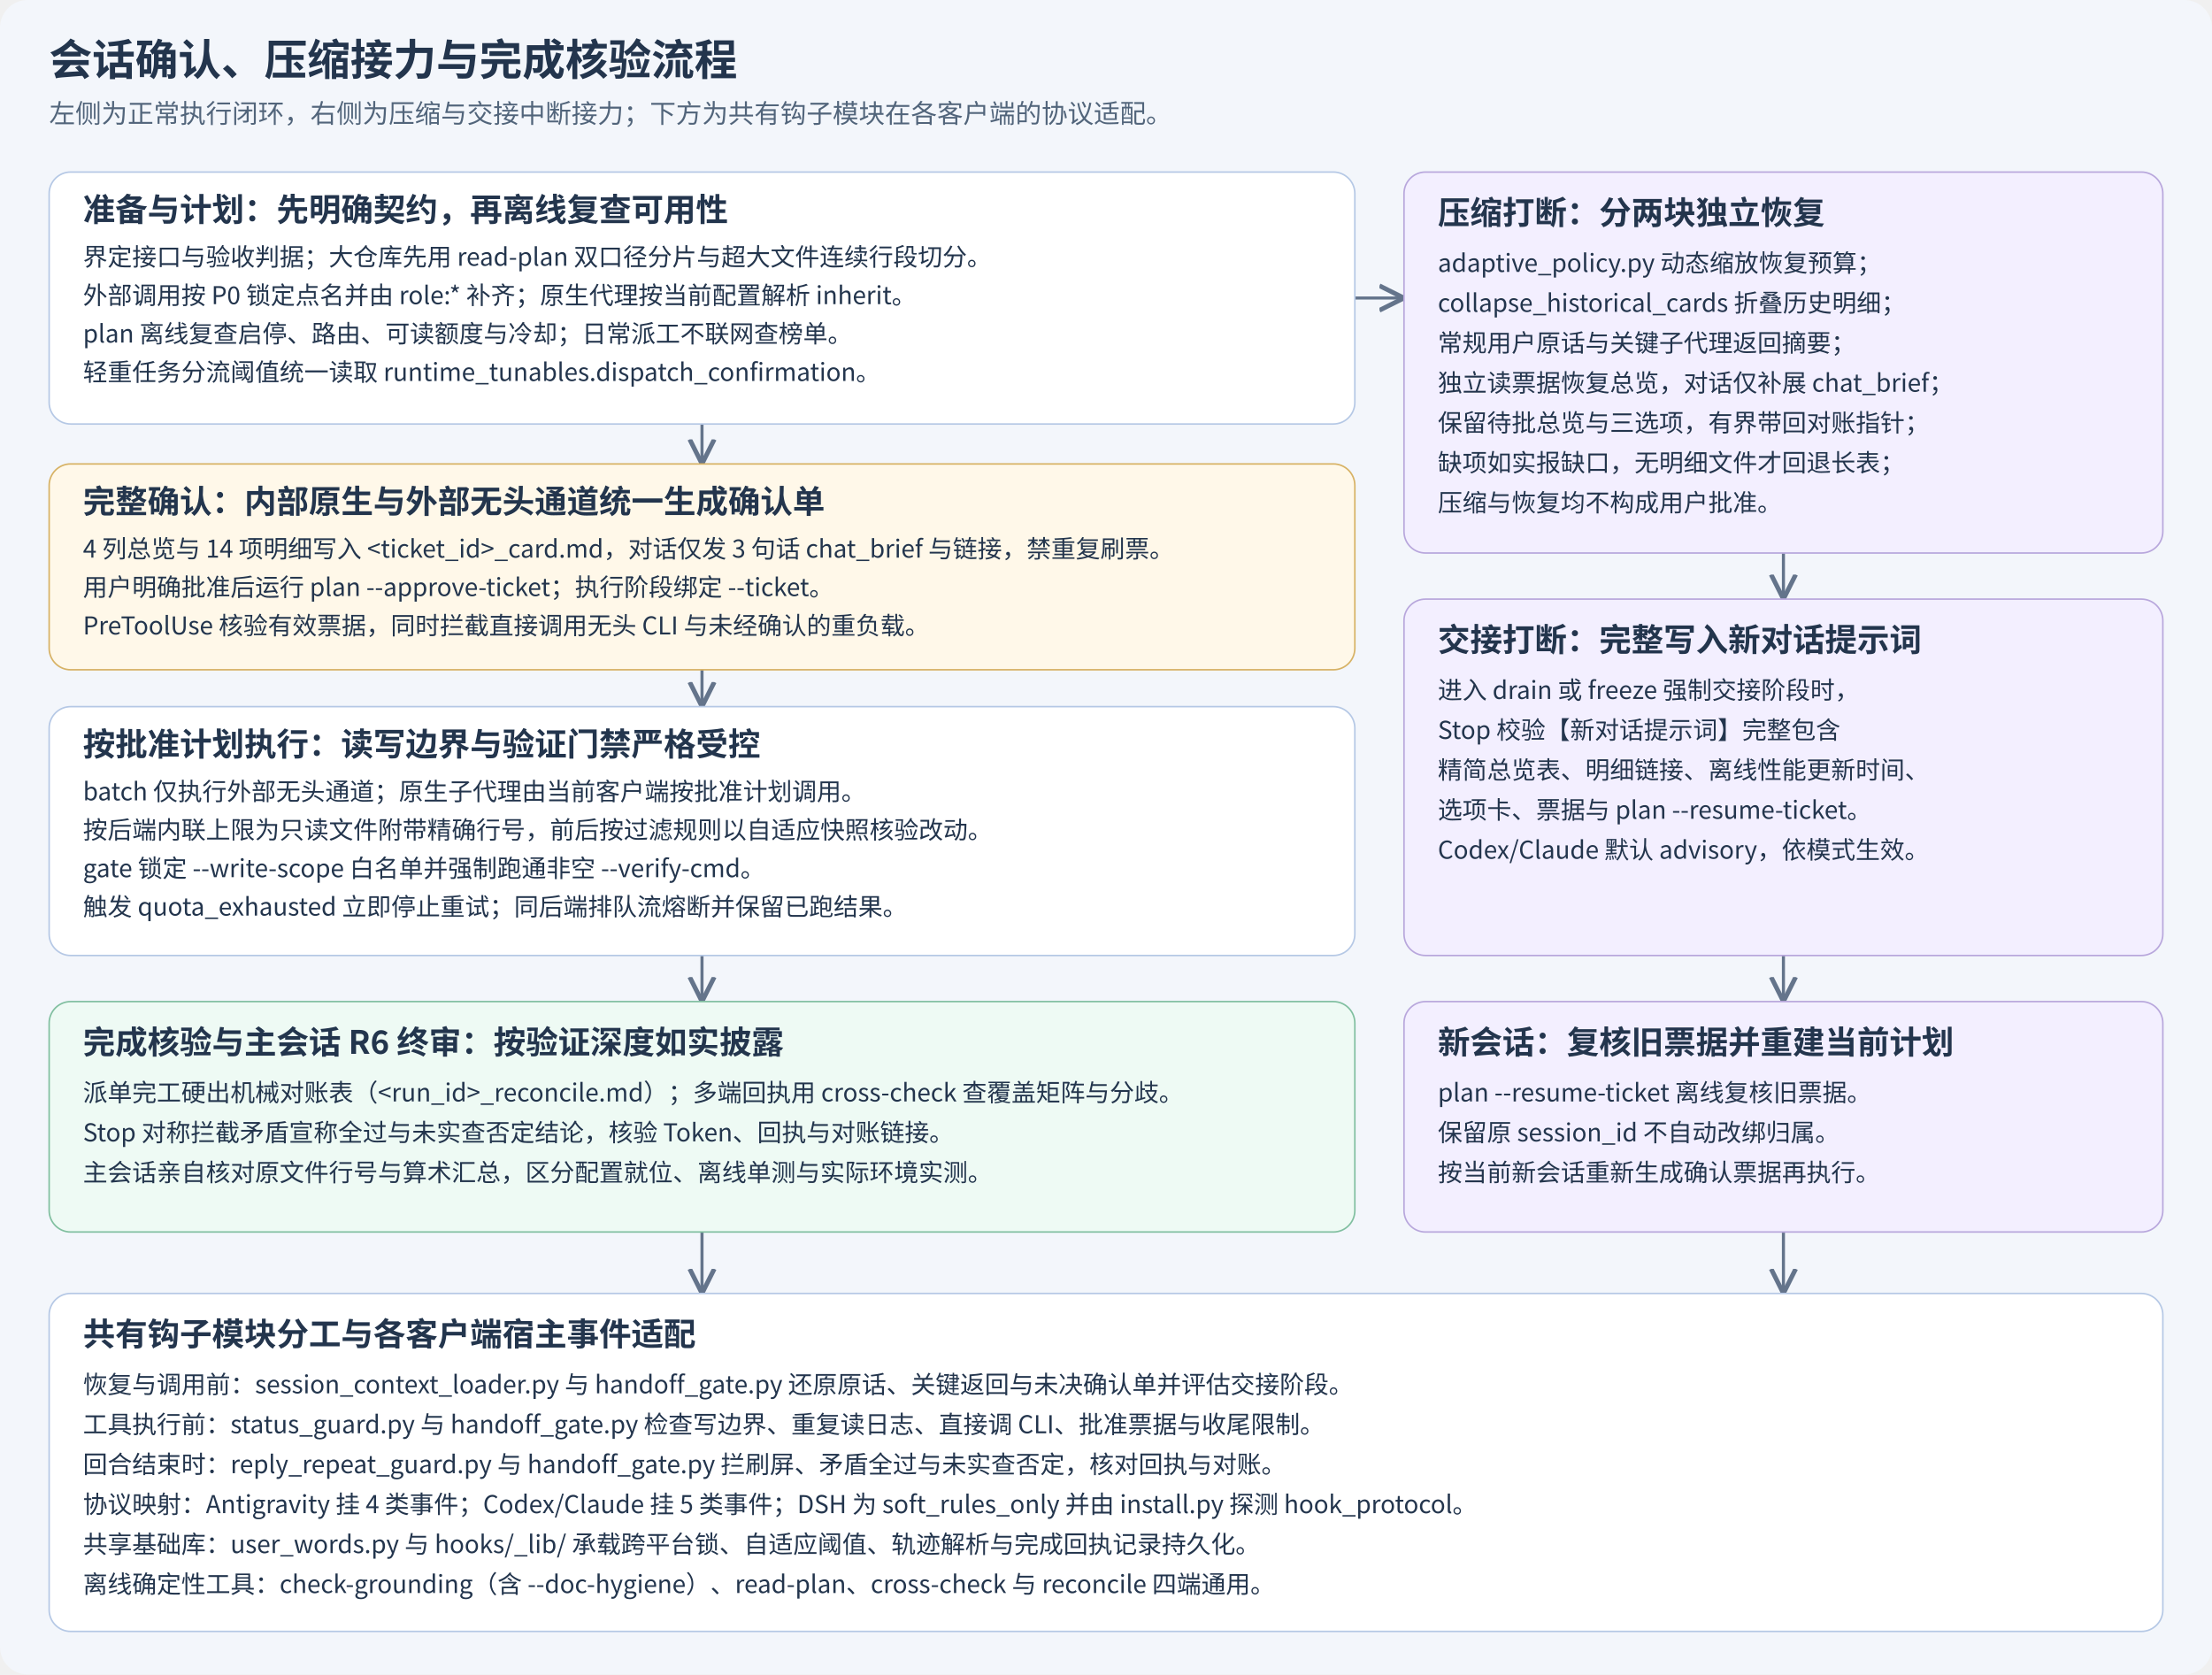
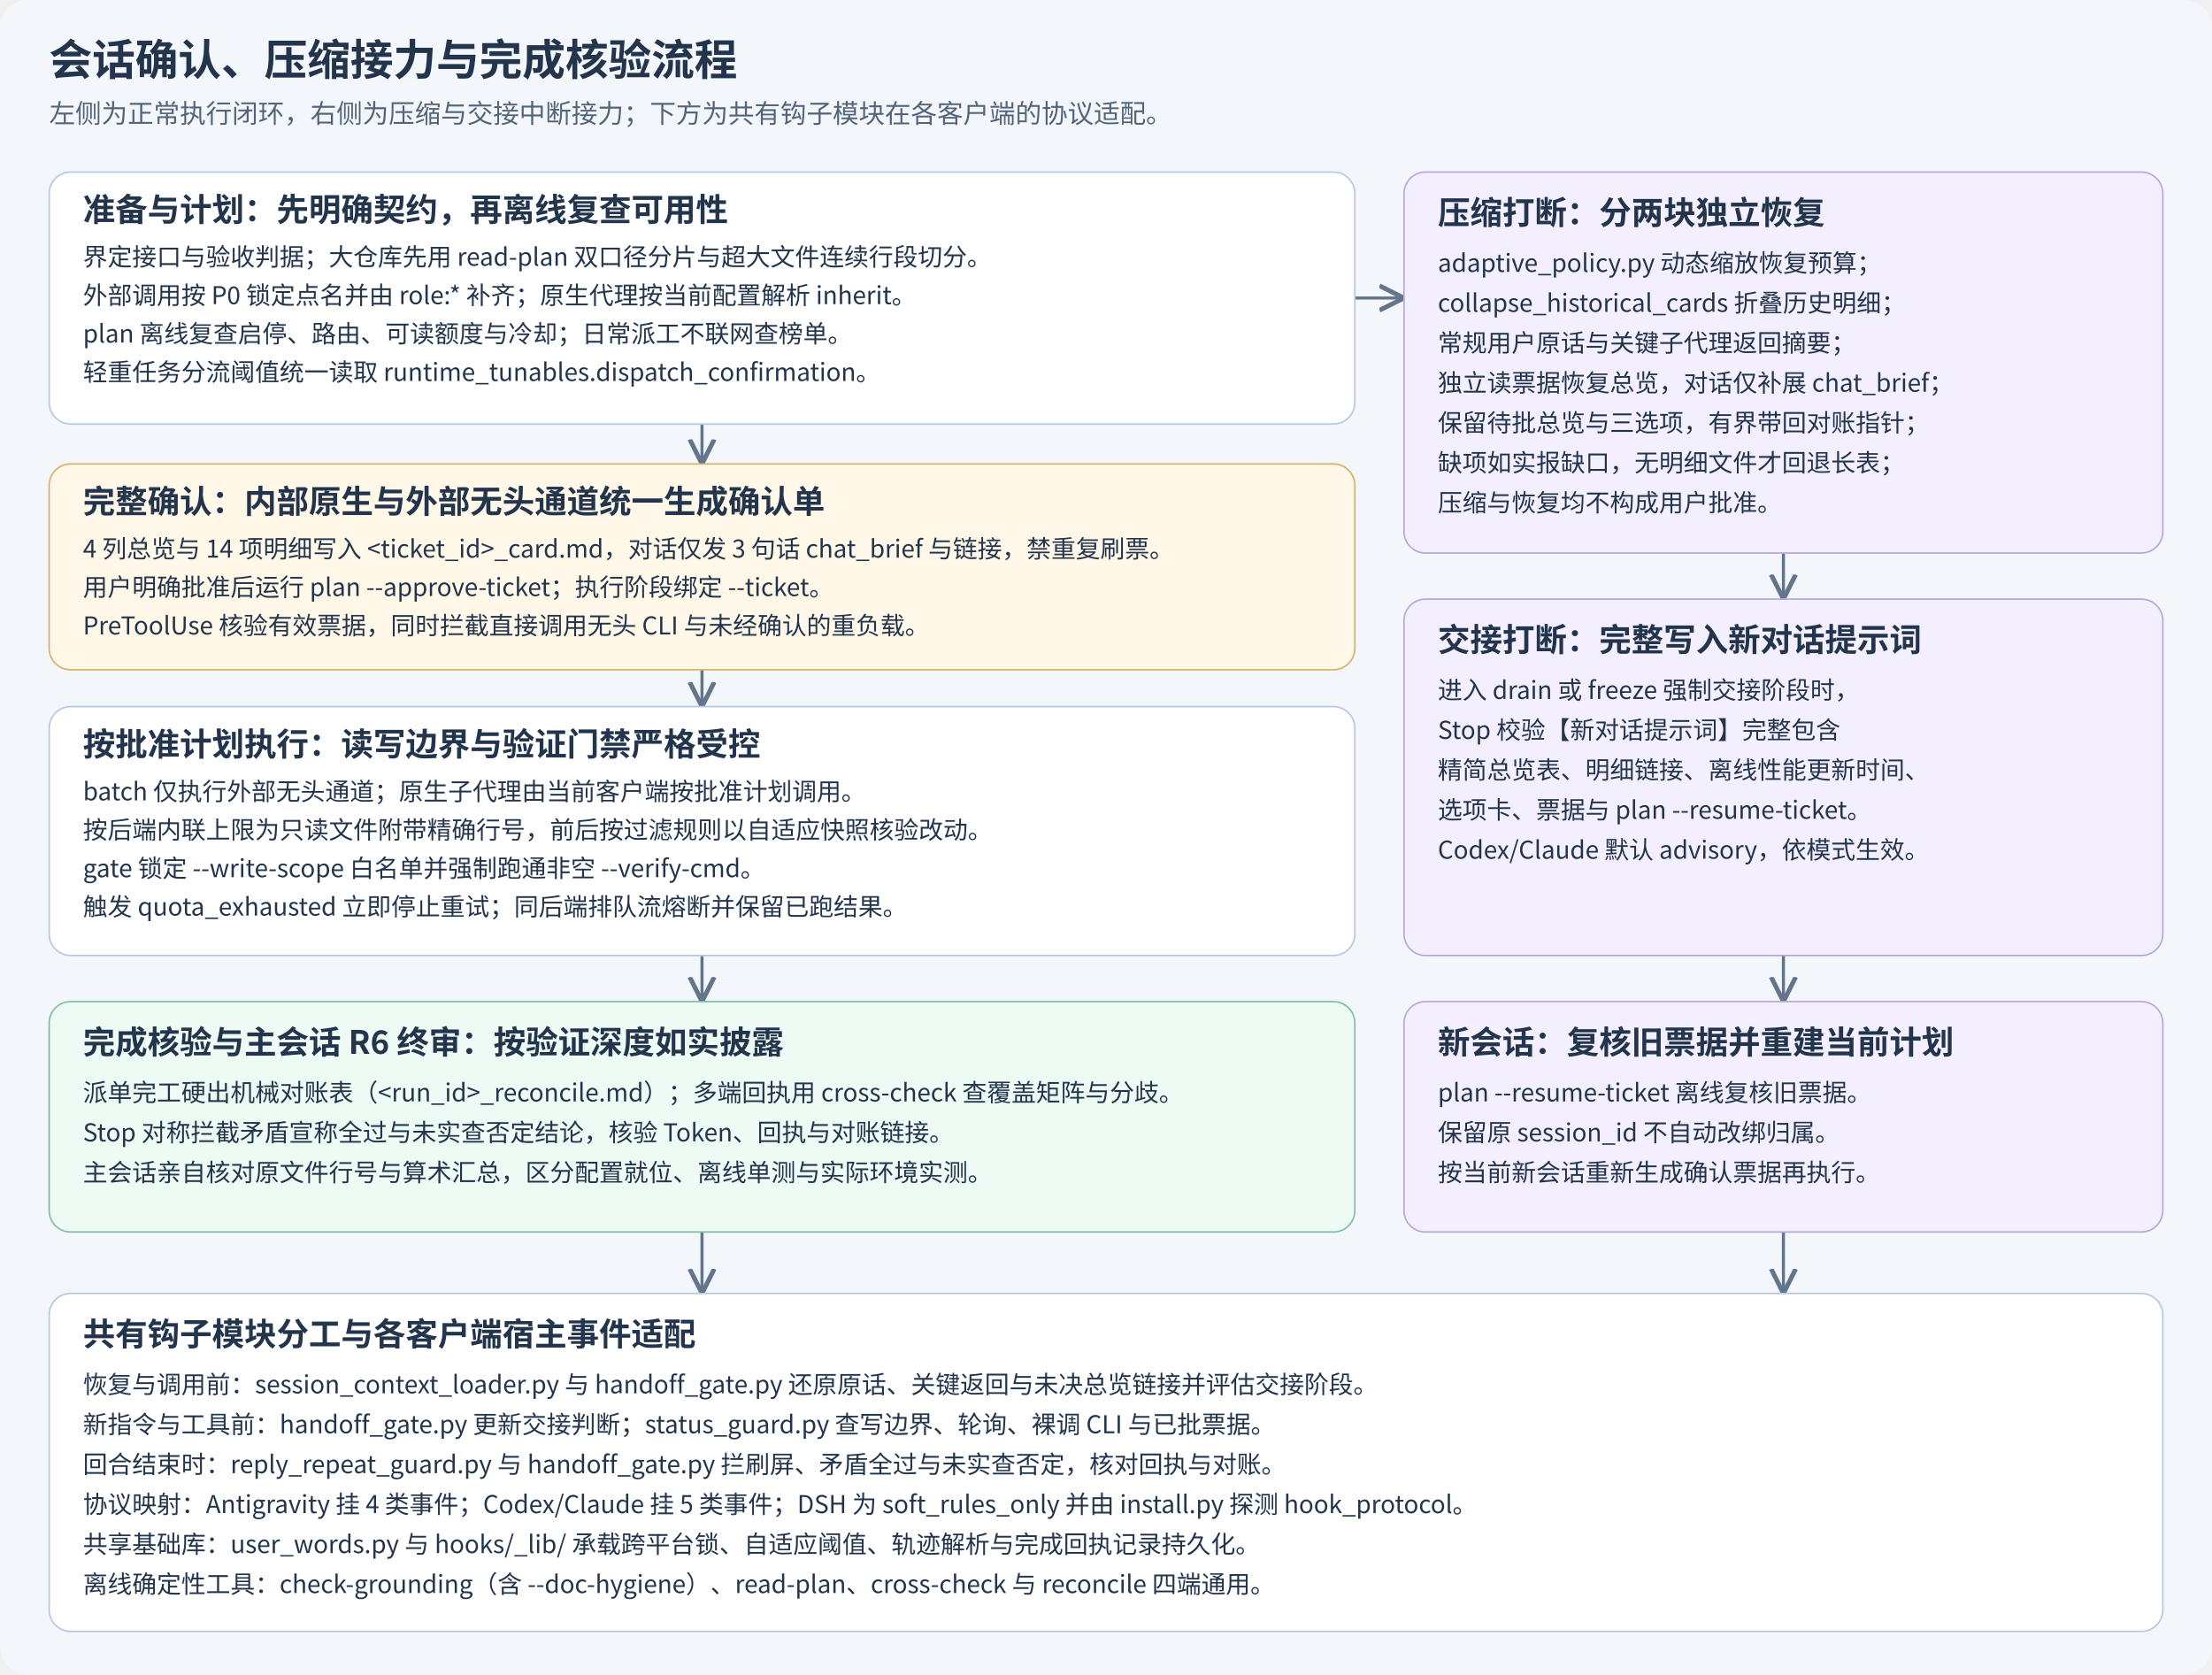
<svg xmlns="http://www.w3.org/2000/svg" width="1440" height="1090" viewBox="0 0 1440 1090" role="img" aria-labelledby="title desc">
  <defs>
    <marker id="arrow" markerWidth="10" markerHeight="10" refX="8" refY="5" orient="auto">
      <path d="M 0 1 L 8 5 L 0 9" fill="none" stroke="#64748b" stroke-width="1.5" />
    </marker>
  </defs>
  <style>text { font-family: "Microsoft YaHei", "Noto Sans CJK SC", sans-serif; fill: #23354d; } .title { font-size: 28px; font-weight: 700; } .subtitle { font-size: 17px; fill: #52657b; } .heading { font-size: 21px; font-weight: 700; } .body { font-size: 16px; } .link { fill: none; stroke: #64748b; stroke-width: 2; marker-end: url(#arrow); }</style>
  <rect width="1440" height="1090" rx="18" fill="#f3f6fb" />
  <text x="32" y="49" class="title">会话确认、压缩接力与完成核验流程</text>
  <text x="32" y="80" class="subtitle">左侧为正常执行闭环，右侧为压缩与交接中断接力；下方为共有钩子模块在各客户端的协议适配。</text>
  <path class="link" d="M 457 276 L 457 302" />
  <path class="link" d="M 457 436 L 457 460" />
  <path class="link" d="M 457 622 L 457 652" />
  <path class="link" d="M 457 802 L 457 842" />
  <path class="link" d="M 882 194 L 914 194" />
  <path class="link" d="M 1161 360 L 1161 390" />
  <path class="link" d="M 1161 622 L 1161 652" />
  <path class="link" d="M 1161 802 L 1161 842" />
  <g>
    <rect x="32" y="112" width="850" height="164" rx="14" fill="#ffffff" stroke="#b5c8e5" />
    <text x="54" y="144" class="heading">准备与计划：先明确契约，再离线复查可用性</text>
    <text x="54" y="173" class="body">界定接口与验收判据；大仓库先用 read-plan 双口径分片与超大文件连续行段切分。</text>
    <text x="54" y="198" class="body">外部调用按 P0 锁定点名并由 role:* 补齐；原生代理按当前配置解析 inherit。</text>
    <text x="54" y="223" class="body">plan 离线复查启停、路由、可读额度与冷却；日常派工不联网查榜单。</text>
    <text x="54" y="248" class="body">轻重任务分流阈值统一读取 runtime_tunables.dispatch_confirmation。</text>
  </g>
  <g>
    <rect x="32" y="302" width="850" height="134" rx="14" fill="#fff8e9" stroke="#d7b265" />
    <text x="54" y="334" class="heading">完整确认：内部原生与外部无头通道统一生成确认单</text>
    <text x="54" y="363" class="body">4 列总览与 14 项明细写入 &lt;ticket_id&gt;_card.md，对话仅发 3 句话 chat_brief 与链接，禁重复刷票。</text>
    <text x="54" y="388" class="body">用户明确批准后运行 plan --approve-ticket；执行阶段绑定 --ticket。</text>
    <text x="54" y="413" class="body">PreToolUse 核验有效票据，同时拦截直接调用无头 CLI 与未经确认的重负载。</text>
  </g>
  <g>
    <rect x="32" y="460" width="850" height="162" rx="14" fill="#ffffff" stroke="#b5c8e5" />
    <text x="54" y="492" class="heading">按批准计划执行：读写边界与验证门禁严格受控</text>
    <text x="54" y="521" class="body">batch 仅执行外部无头通道；原生子代理由当前客户端按批准计划调用。</text>
    <text x="54" y="546" class="body">按后端内联上限为只读文件附带精确行号，前后按过滤规则以自适应快照核验改动。</text>
    <text x="54" y="571" class="body">gate 锁定 --write-scope 白名单并强制跑通非空 --verify-cmd。</text>
    <text x="54" y="596" class="body">触发 quota_exhausted 立即停止重试；同后端排队流熔断并保留已跑结果。</text>
  </g>
  <g>
    <rect x="32" y="652" width="850" height="150" rx="14" fill="#eefaf4" stroke="#81bfa0" />
    <text x="54" y="686" class="heading">完成核验与主会话 R6 终审：按验证深度如实披露</text>
    <text x="54" y="717" class="body">派单完工硬出机械对账表（&lt;run_id&gt;_reconcile.md）；多端回执用 cross-check 查覆盖矩阵与分歧。</text>
    <text x="54" y="743" class="body">Stop 对称拦截矛盾宣称全过与未实查否定结论，核验 Token、回执与对账链接。</text>
    <text x="54" y="769" class="body">主会话亲自核对原文件行号与算术汇总，区分配置就位、离线单测与实际环境实测。</text>
  </g>
  <g>
    <rect x="914" y="112" width="494" height="248" rx="14" fill="#f3efff" stroke="#b8a7dc" />
    <text x="936" y="146" class="heading">压缩打断：分两块独立恢复</text>
    <text x="936" y="177" class="body">adaptive_policy.py 动态缩放恢复预算；</text>
    <text x="936" y="203" class="body">collapse_historical_cards 折叠历史明细；</text>
    <text x="936" y="229" class="body">常规用户原话与关键子代理返回摘要；</text>
    <text x="936" y="255" class="body">独立读票据恢复总览，对话仅补展 chat_brief；</text>
    <text x="936" y="281" class="body">保留待批总览与三选项，有界带回对账指针；</text>
    <text x="936" y="307" class="body">缺项如实报缺口，无明细文件才回退长表；</text>
    <text x="936" y="333" class="body">压缩与恢复均不构成用户批准。</text>
  </g>
  <g>
    <rect x="914" y="390" width="494" height="232" rx="14" fill="#f3efff" stroke="#b8a7dc" />
    <text x="936" y="424" class="heading">交接打断：完整写入新对话提示词</text>
    <text x="936" y="455" class="body">进入 drain 或 freeze 强制交接阶段时，</text>
    <text x="936" y="481" class="body">Stop 校验【新对话提示词】完整包含</text>
    <text x="936" y="507" class="body">精简总览表、明细链接、离线性能更新时间、</text>
    <text x="936" y="533" class="body">选项卡、票据与 plan --resume-ticket。</text>
    <text x="936" y="559" class="body">Codex/Claude 默认 advisory，依模式生效。</text>
  </g>
  <g>
    <rect x="914" y="652" width="494" height="150" rx="14" fill="#f3efff" stroke="#b8a7dc" />
    <text x="936" y="686" class="heading">新会话：复核旧票据并重建当前计划</text>
    <text x="936" y="717" class="body">plan --resume-ticket 离线复核旧票据。</text>
    <text x="936" y="743" class="body">保留原 session_id 不自动改绑归属。</text>
    <text x="936" y="769" class="body">按当前新会话重新生成确认票据再执行。</text>
  </g>
  <g>
    <rect x="32" y="842" width="1376" height="220" rx="14" fill="#ffffff" stroke="#b5c8e5" />
    <text x="54" y="876" class="heading">共有钩子模块分工与各客户端宿主事件适配</text>
-     <text x="54" y="907" class="body">恢复与调用前：session_context_loader.py 与 handoff_gate.py 还原原话、关键返回与未决确认单并评估交接阶段。</text>
-     <text x="54" y="933" class="body">工具执行前：status_guard.py 与 handoff_gate.py 检查写边界、重复读日志、直接调 CLI、批准票据与收尾限制。</text>
+     <text x="54" y="907" class="body">恢复与调用前：session_context_loader.py 与 handoff_gate.py 还原原话、关键返回与未决总览链接并评估交接阶段。</text>
+     <text x="54" y="933" class="body">新指令与工具前：handoff_gate.py 更新交接判断；status_guard.py 查写边界、轮询、裸调 CLI 与已批票据。</text>
    <text x="54" y="959" class="body">回合结束时：reply_repeat_guard.py 与 handoff_gate.py 拦刷屏、矛盾全过与未实查否定，核对回执与对账。</text>
    <text x="54" y="985" class="body">协议映射：Antigravity 挂 4 类事件；Codex/Claude 挂 5 类事件；DSH 为 soft_rules_only 并由 install.py 探测 hook_protocol。</text>
    <text x="54" y="1011" class="body">共享基础库：user_words.py 与 hooks/_lib/ 承载跨平台锁、自适应阈值、轨迹解析与完成回执记录持久化。</text>
    <text x="54" y="1037" class="body">离线确定性工具：check-grounding（含 --doc-hygiene）、read-plan、cross-check 与 reconcile 四端通用。</text>
  </g>
</svg>
